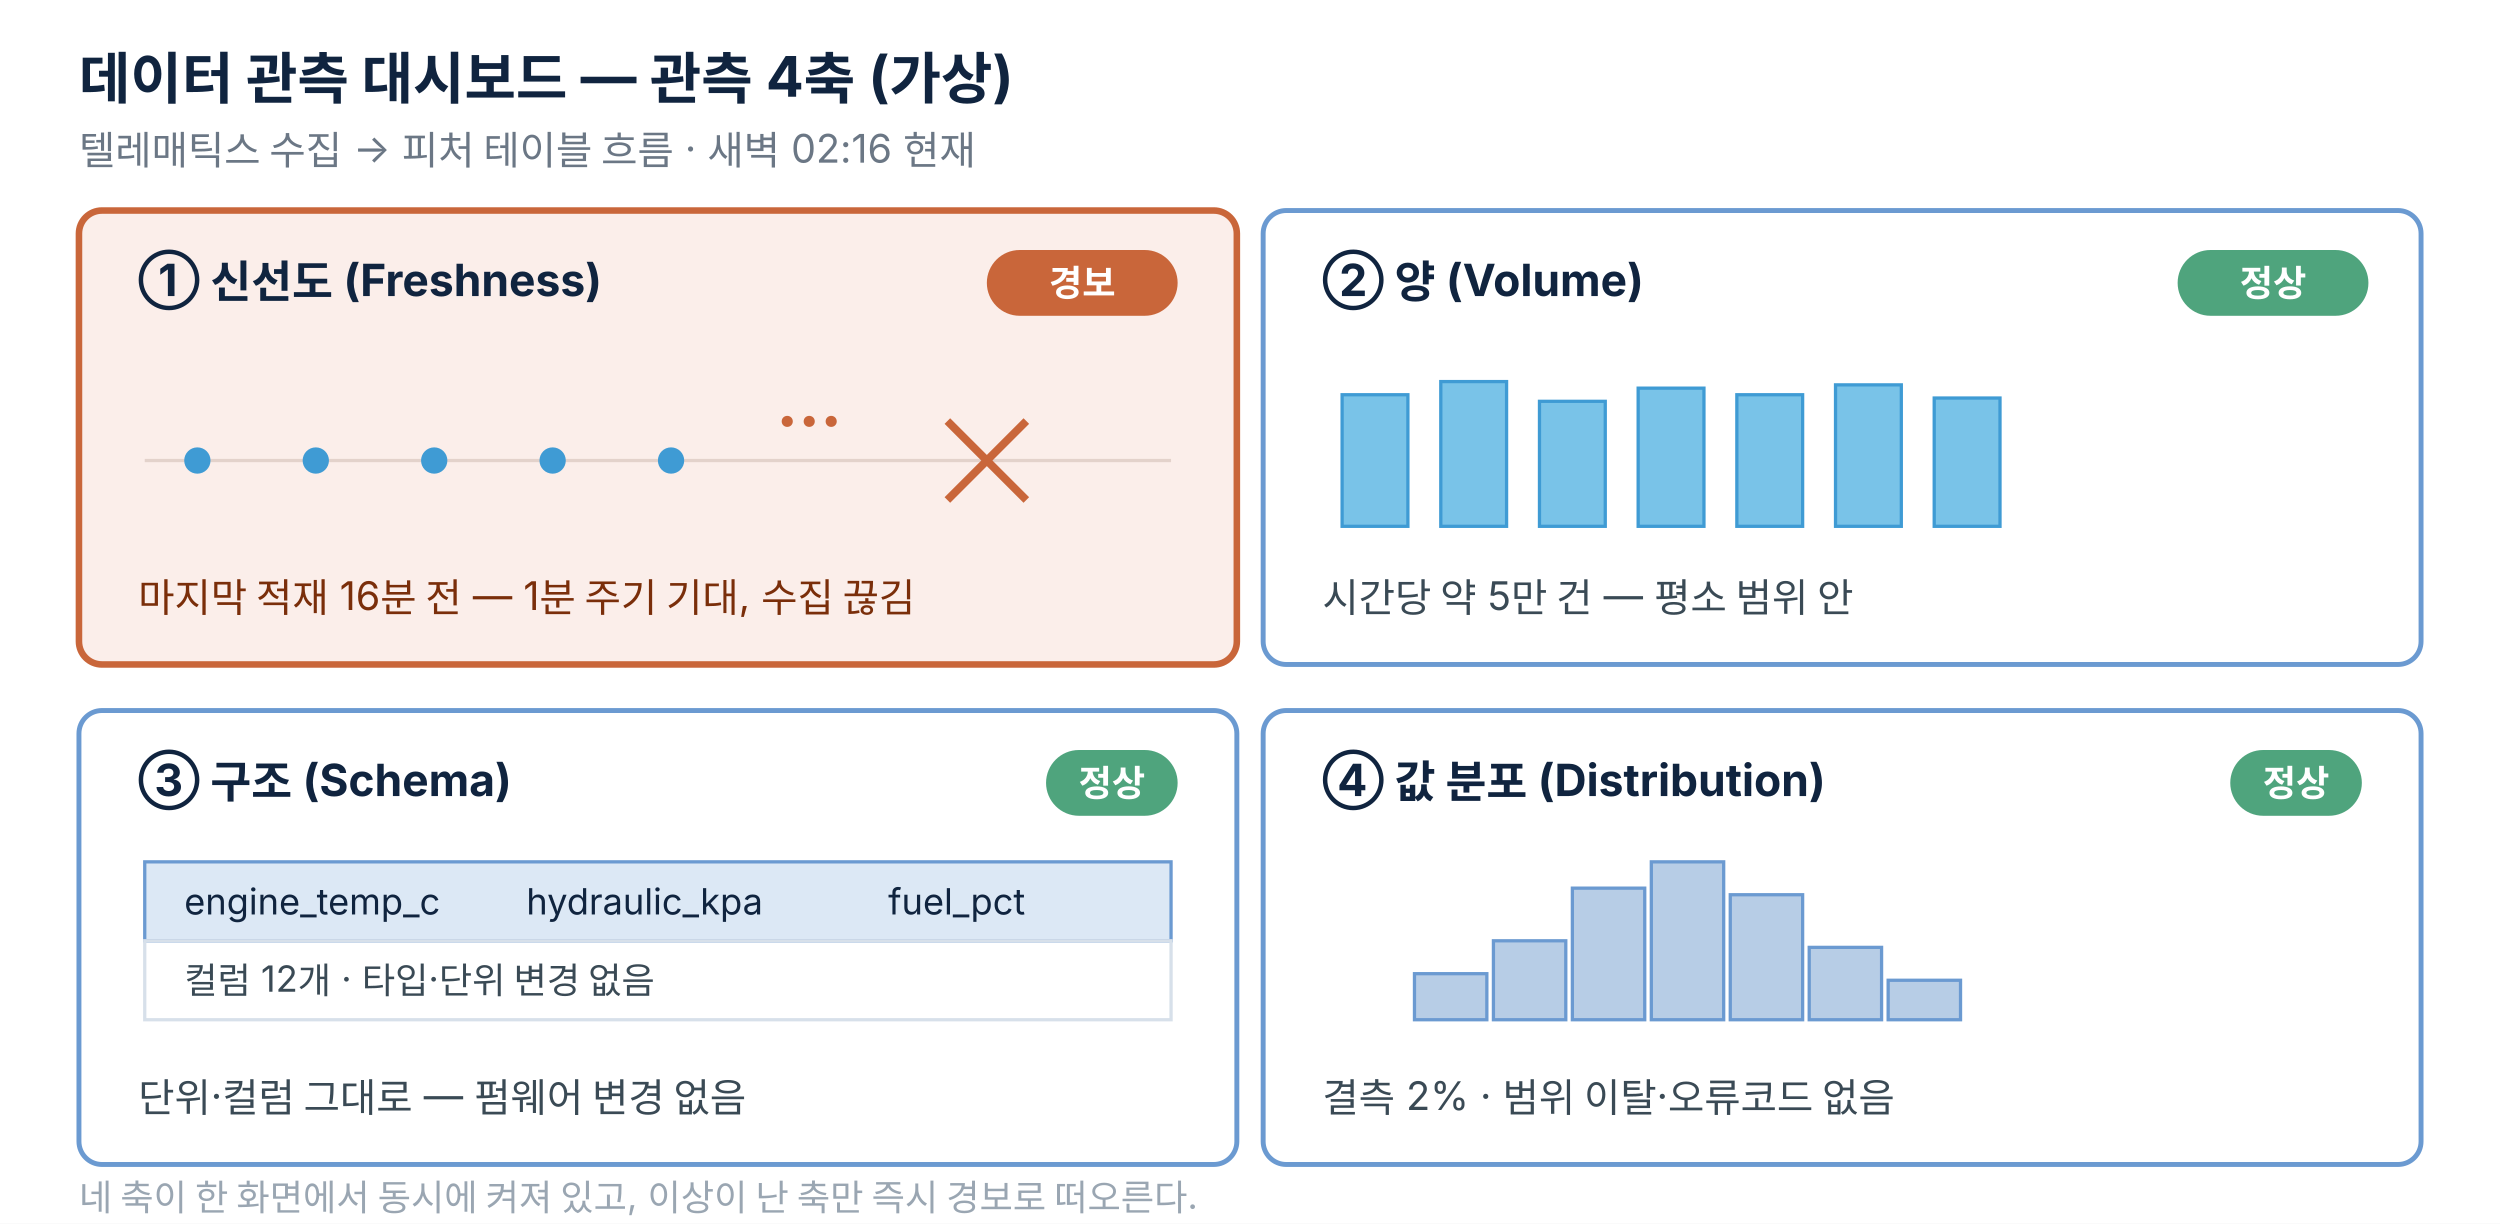
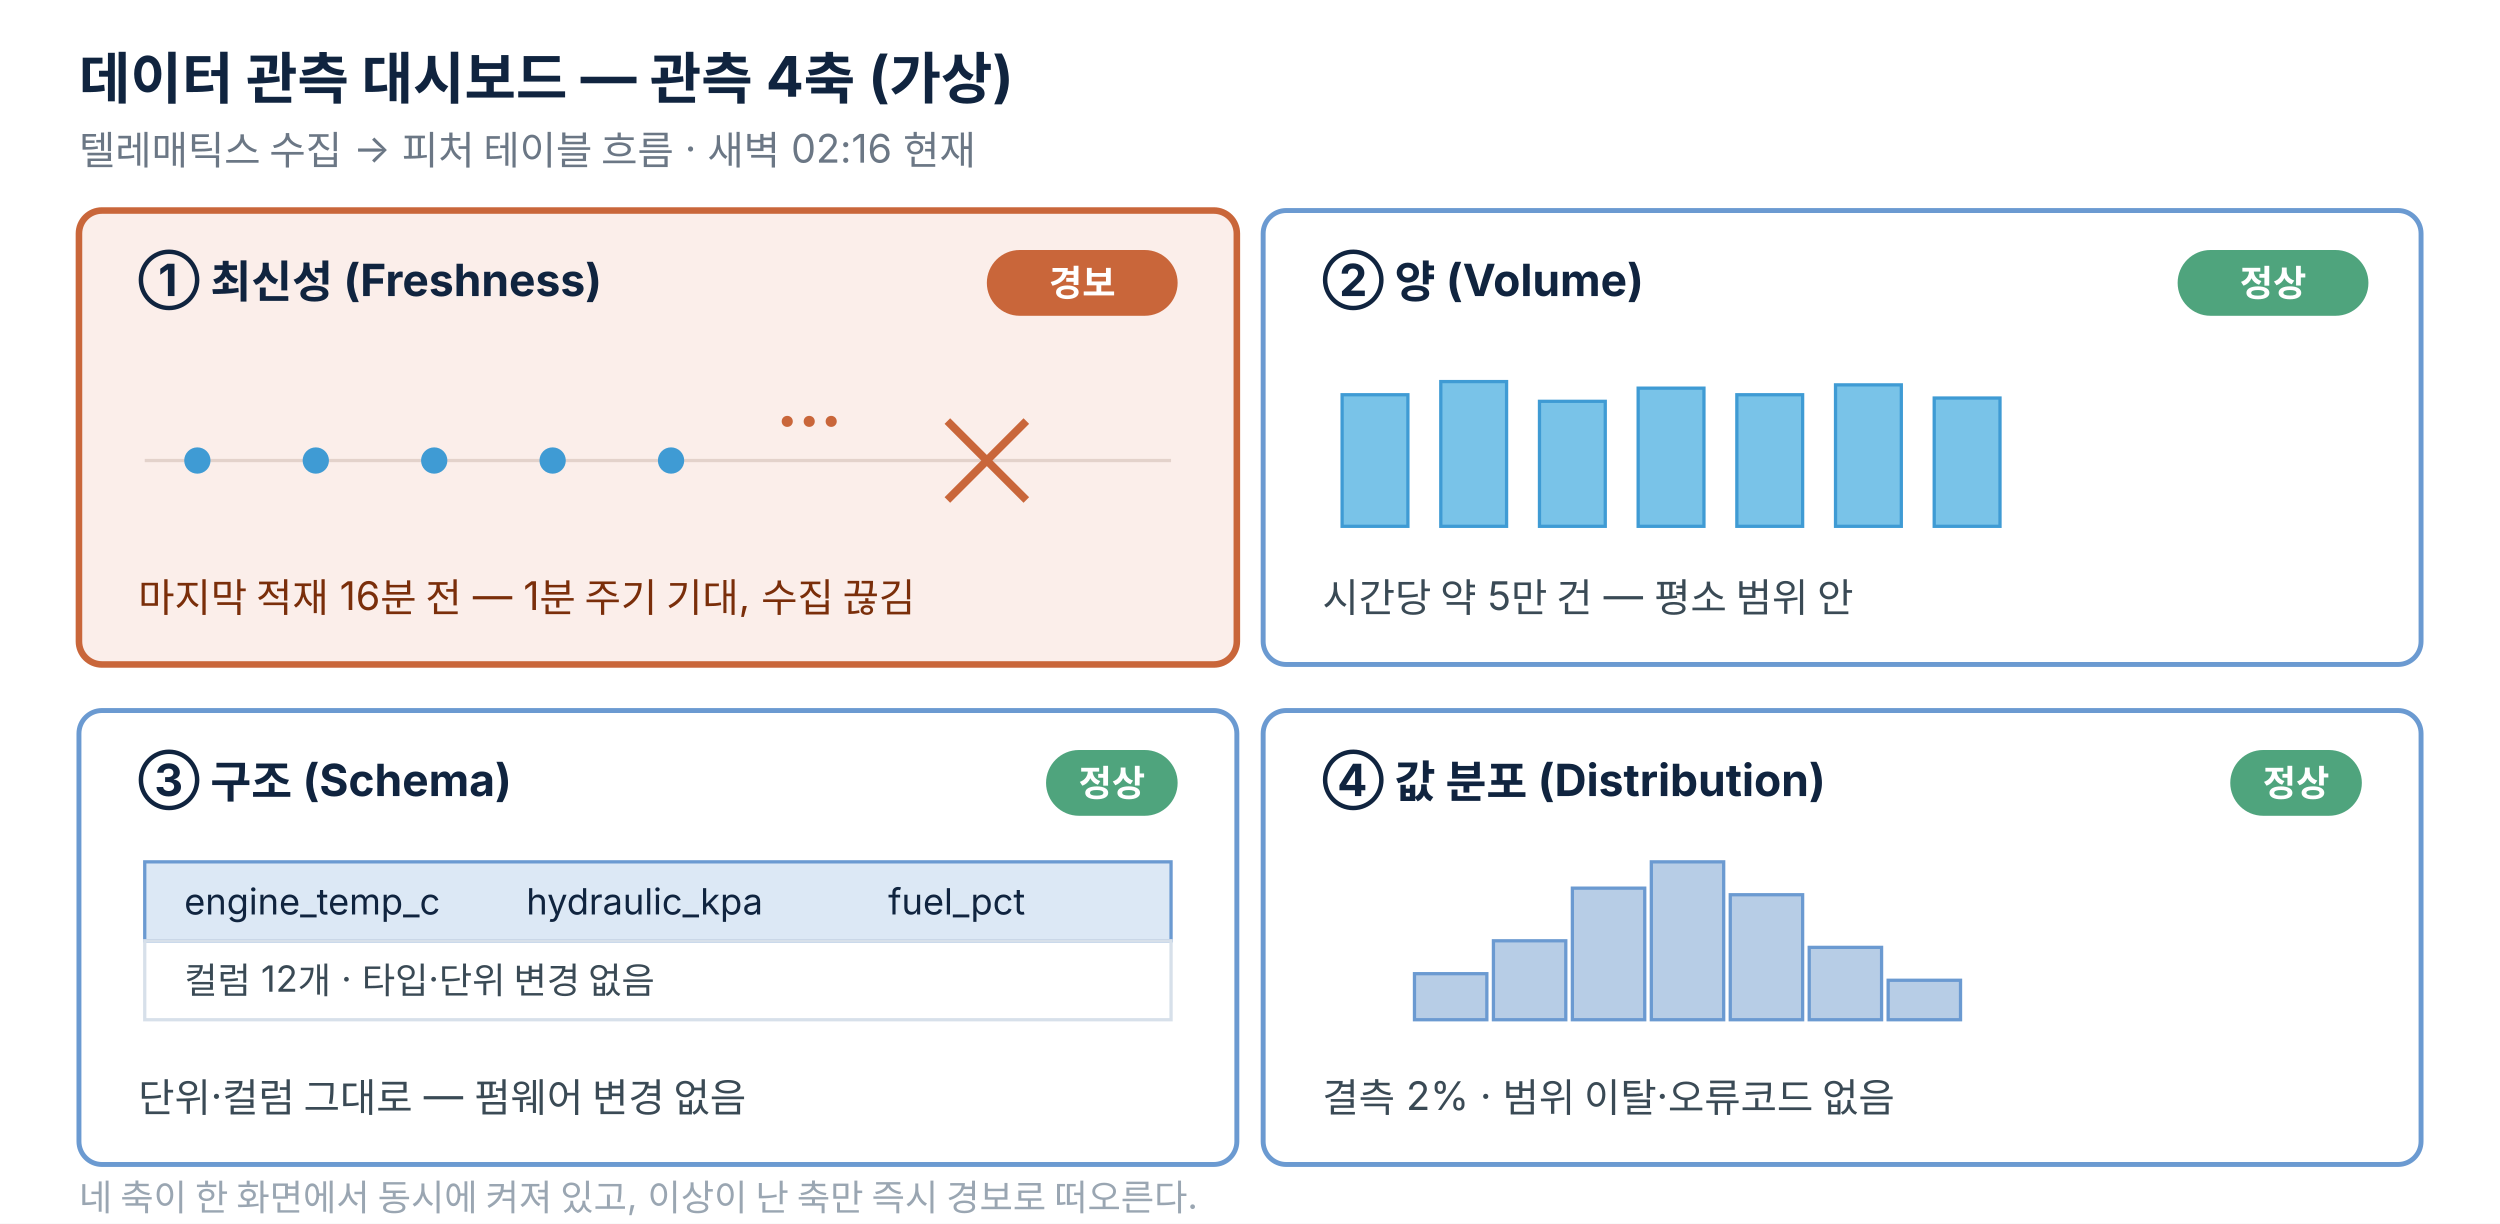
<svg xmlns="http://www.w3.org/2000/svg" viewBox="0 0 760 372" font-family="-apple-system, 'Malgun Gothic', 'Apple SD Gothic Neo', sans-serif">
  <rect width="760" height="372" fill="#ffffff" />
  <text x="24" y="30" font-size="17" font-weight="700" fill="#10243f">데이터 관측 대시보드 — 관측 4축 (가상)</text>
  <text x="24" y="50" font-size="12" fill="#6b7785">텔레매틱스 수집 → 피처 테이블 흐름 · 새벽 02:16 현재</text>
  <rect x="24" y="64" width="352" height="138" rx="7" fill="#FBEEEA" stroke="#C9663A" stroke-width="2" />
-   <text x="42" y="90" font-size="13.5" font-weight="700" fill="#10243f">① 신선도 (Freshness)</text>
+   <text x="42" y="90" font-size="13.5" font-weight="700" fill="#10243f">① 최신성 (Freshness)</text>
  <rect x="300" y="76" width="58" height="20" rx="10" fill="#C9663A" />
  <text x="329" y="90" font-size="11" font-weight="700" fill="#fff" text-anchor="middle">경보</text>
  <line x1="44" y1="140" x2="356" y2="140" stroke="#e3d2cb" />
  <circle cx="60" cy="140" r="4" fill="#3F9BD4" />
  <circle cx="96" cy="140" r="4" fill="#3F9BD4" />
  <circle cx="132" cy="140" r="4" fill="#3F9BD4" />
  <circle cx="168" cy="140" r="4" fill="#3F9BD4" />
  <circle cx="204" cy="140" r="4" fill="#3F9BD4" />
  <text x="246" y="135" font-size="20" font-weight="700" fill="#C9663A" text-anchor="middle">···</text>
  <line x1="288" y1="128" x2="312" y2="152" stroke="#C9663A" stroke-width="2.4" />
  <line x1="312" y1="128" x2="288" y2="152" stroke="#C9663A" stroke-width="2.4" />
  <text x="42" y="186" font-size="12" fill="#7a2e0a">마지막 적재 16분 전 — 1분 주기 기대, 수집 끊김</text>
  <rect x="384" y="64" width="352" height="138" rx="7" fill="#ffffff" stroke="#6B9AD1" stroke-width="1.5" />
  <text x="402" y="90" font-size="13.5" font-weight="700" fill="#10243f">② 양 (Volume)</text>
  <rect x="662" y="76" width="58" height="20" rx="10" fill="#4FA47D" />
  <text x="691" y="90" font-size="11" font-weight="700" fill="#fff" text-anchor="middle">정상</text>
  <g fill="#79C3E8" stroke="#3F9BD4">
    <rect x="408" y="120" width="20" height="40" />
    <rect x="438" y="116" width="20" height="44" />
    <rect x="468" y="122" width="20" height="38" />
    <rect x="498" y="118" width="20" height="42" />
    <rect x="528" y="120" width="20" height="40" />
    <rect x="558" y="117" width="20" height="43" />
    <rect x="588" y="121" width="20" height="39" />
  </g>
  <text x="402" y="186" font-size="12" fill="#3a4a55">시간당 약 5만 건 — 평소 범위 안</text>
  <rect x="24" y="216" width="352" height="138" rx="7" fill="#ffffff" stroke="#6B9AD1" stroke-width="1.5" />
  <text x="42" y="242" font-size="13.5" font-weight="700" fill="#10243f">③ 구조 (Schema)</text>
  <rect x="318" y="228" width="40" height="20" rx="10" fill="#4FA47D" />
  <text x="338" y="242" font-size="11" font-weight="700" fill="#fff" text-anchor="middle">정상</text>
  <g font-size="11" fill="#10243f">
    <rect x="44" y="262" width="312" height="24" fill="#DCE8F5" stroke="#6B9AD1" />
    <text x="56" y="278">engine_temp_c</text>
    <text x="160" y="278">hydraulic_kpa</text>
    <text x="270" y="278">fuel_pct</text>
    <rect x="44" y="286" width="312" height="24" fill="none" stroke="#d7e0ea" />
    <text x="56" y="302" fill="#3a4a55">컬럼 12개 · 타입·단위 변경 없음</text>
  </g>
  <text x="42" y="338" font-size="12" fill="#3a4a55">단위·컬럼 그대로 — 펌웨어 변경 없음</text>
  <rect x="384" y="216" width="352" height="138" rx="7" fill="#ffffff" stroke="#6B9AD1" stroke-width="1.5" />
  <text x="402" y="242" font-size="13.5" font-weight="700" fill="#10243f">④ 값 분포 (Distribution)</text>
  <rect x="678" y="228" width="40" height="20" rx="10" fill="#4FA47D" />
  <text x="698" y="242" font-size="11" font-weight="700" fill="#fff" text-anchor="middle">정상</text>
  <g fill="#B7CDE6" stroke="#6B9AD1">
    <rect x="430" y="296" width="22" height="14" />
    <rect x="454" y="286" width="22" height="24" />
    <rect x="478" y="270" width="22" height="40" />
    <rect x="502" y="262" width="22" height="48" />
    <rect x="526" y="272" width="22" height="38" />
    <rect x="550" y="288" width="22" height="22" />
    <rect x="574" y="298" width="22" height="12" />
  </g>
  <text x="402" y="338" font-size="12" fill="#3a4a55">결측 2% · 범위 이탈·오류코드 없음</text>
  <text x="24" y="368" font-size="11" fill="#9aa6b2">네 축이 한 화면에서 동시에 켜져 있고, 이상이 난 축만 즉시 경보로 떠오른다.</text>
</svg>
